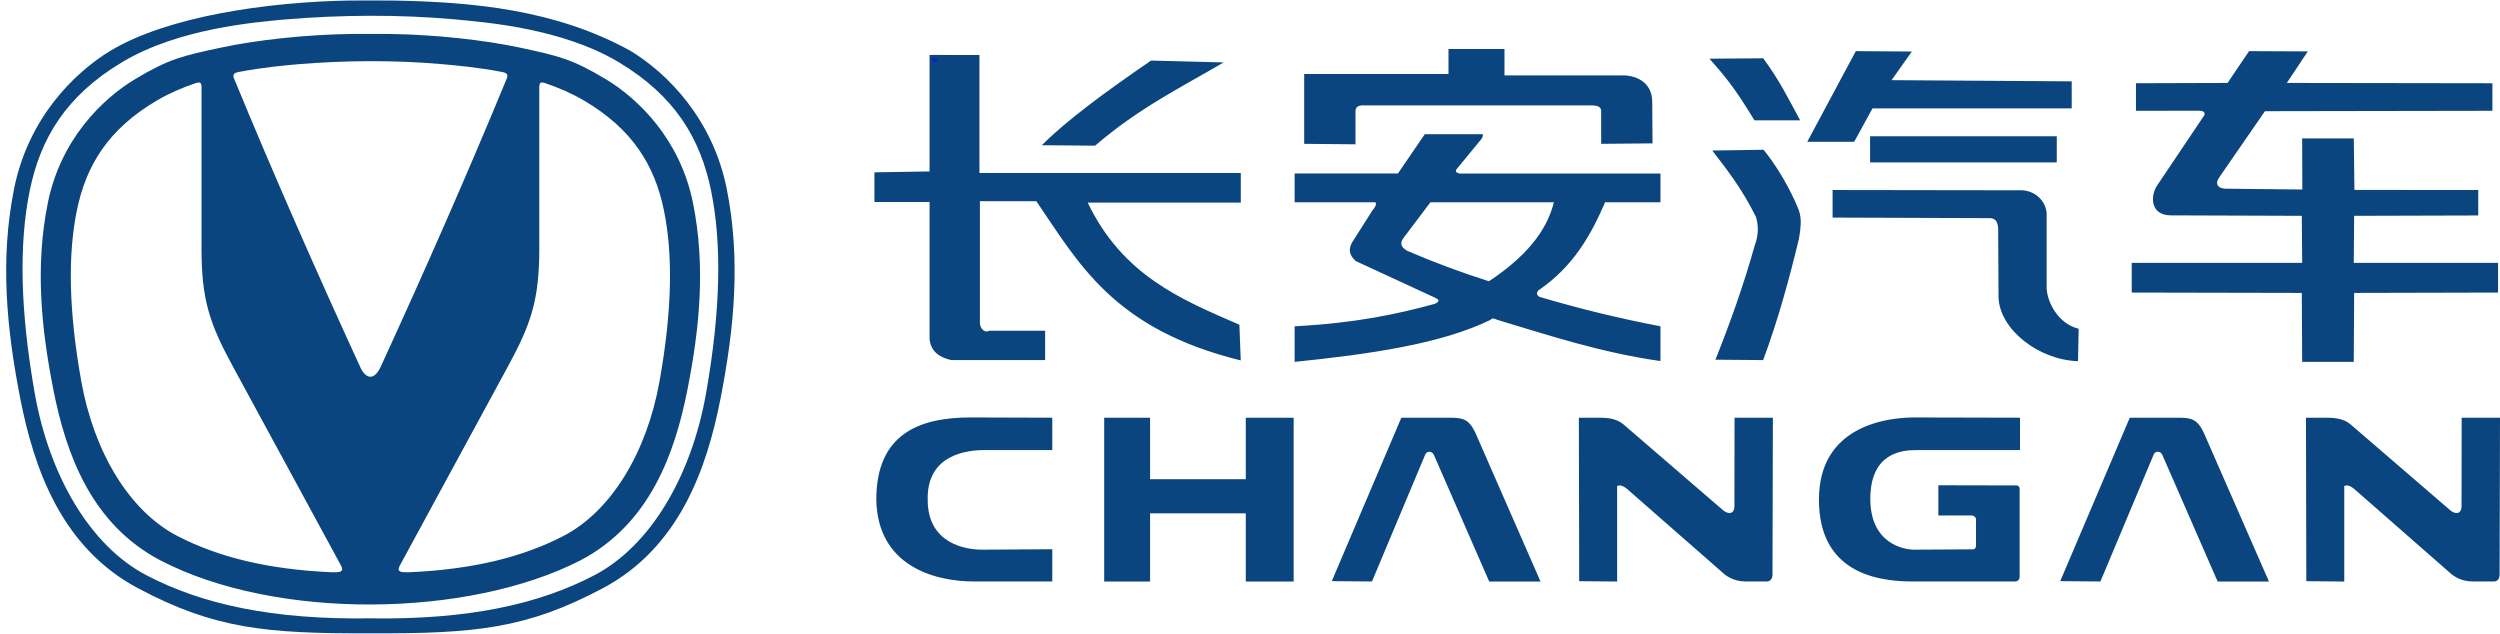
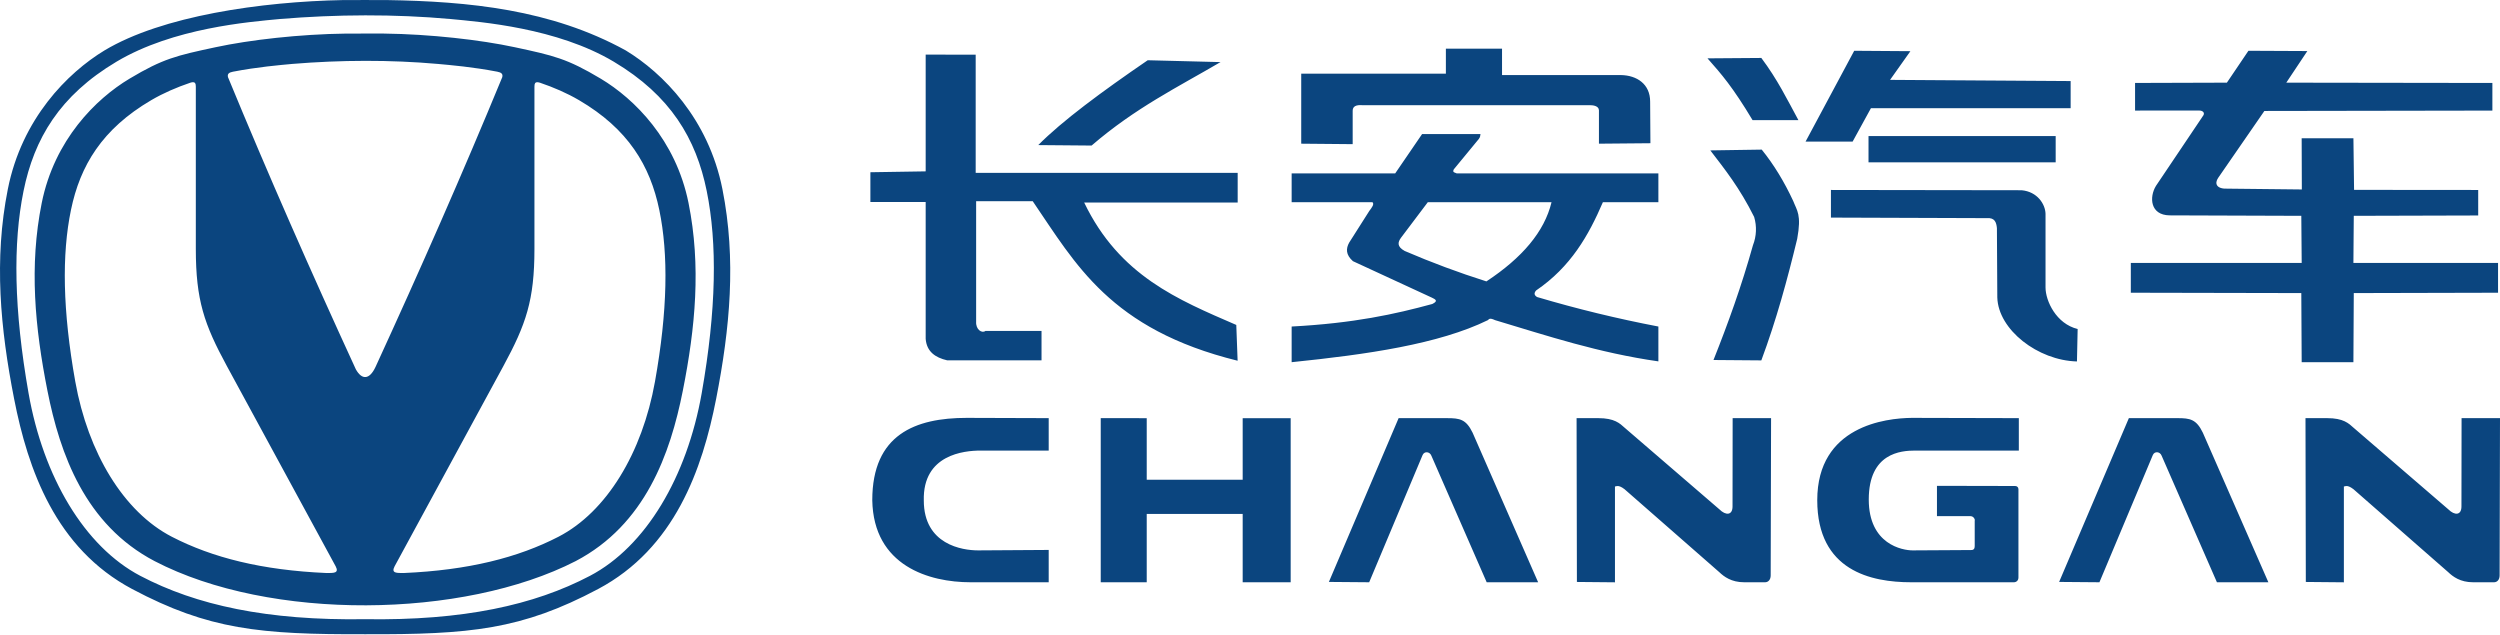
- <svg xmlns="http://www.w3.org/2000/svg" height="634" viewBox="-.4 -.007 161.729 40.97" width="2500">
-   <path d="m22.16.004c-5.31.1-11.702 1.023-15.415 3.25-2.394 1.452-5.337 4.407-6.24 8.957-.905 4.549-.487 8.979.405 13.535.89 4.554 2.675 9.652 7.618 12.279 4.944 2.626 8.259 2.937 15.034 2.918 6.775.02 10.09-.292 15.034-2.918 4.943-2.627 6.727-7.725 7.618-12.28.891-4.554 1.309-8.985.405-13.534-.903-4.55-3.846-7.505-6.24-8.956-4.825-2.655-10.132-3.163-15.416-3.251-.962.006-1.914-.011-2.805 0zm6.912 1.224c1.96.187 6.865.568 10.537 2.756 3.67 2.189 5.312 4.972 5.997 8.348.686 3.376.626 7.645-.324 13.049s-3.608 9.9-7.213 11.793c-3.606 1.893-8.183 2.895-14.507 2.798-6.324.097-10.901-.905-14.507-2.798-3.605-1.893-6.263-6.39-7.213-11.793-.95-5.404-1.01-9.673-.324-13.049.685-3.376 2.326-6.159 5.997-8.348 3.671-2.188 8.576-2.569 10.537-2.756 3.66-.304 7.405-.327 11.02 0zm-6.726.94c-3.01.037-6.23.406-8.435.88-2.52.54-3.381.732-5.554 2.032s-4.844 3.946-5.664 8.021-.44 8.044.368 12.123c.808 4.08 2.428 8.646 6.914 10.998 7.456 3.883 19.905 3.729 27.174 0 4.486-2.352 6.105-6.919 6.914-10.998s1.188-8.048.368-12.123-3.492-6.721-5.664-8.021c-2.173-1.3-3.034-1.491-5.554-2.033-2.205-.473-5.426-.842-8.435-.88-.834.007-1.66-.008-2.432 0zm5.919 1.96c.818.076 2.232.193 3.83.501.237.049.37.125.318.35-2.57 6.236-5.317 12.474-8.181 18.71-.386.826-.874.858-1.27.152-2.89-6.286-5.66-12.575-8.251-18.861-.052-.226.081-.302.318-.35 1.598-.309 3.012-.426 3.83-.503 3.125-.257 6.33-.274 9.406 0zm-15.821 1.18c.146-.005.195.092.19.275l.002-.006v10.493c0 3.311.541 4.865 2.006 7.565l7.02 12.926c.239.456-.15.426-.572.431-4.186-.18-7.39-.993-10.001-2.341-3.115-1.608-5.41-5.426-6.231-10.014-.82-4.589-.873-8.214-.28-11.08.592-2.867 2.01-5.231 5.18-7.09.79-.463 1.648-.831 2.515-1.125a.63.63 0 0 1 .17-.035zm22.236 0a.63.63 0 0 1 .17.034c.868.294 1.725.662 2.516 1.125 3.17 1.859 4.588 4.223 5.18 7.09.593 2.866.54 6.491-.28 11.08-.82 4.588-3.117 8.406-6.23 10.014-2.612 1.348-5.817 2.161-10.002 2.341-.422-.005-.811.025-.571-.431l7.019-12.926c1.464-2.7 2.006-4.254 2.006-7.565v-10.493l.002.006c-.005-.183.044-.28.19-.276zm58.625-2.167v1.616h-9.335v4.519l3.32.03v-2.151c-.004-.298.235-.396.63-.364h14.69c.171-.002.565.037.572.33v2.155l3.322-.03-.018-2.67c.009-1.17-.885-1.71-1.868-1.729h-7.69v-1.706zm26.35.137-3.14 5.865h3.036l1.184-2.16h12.887v-1.75l-11.653-.077 1.312-1.852zm25.44 0-1.39 2.058-5.926.019v1.783l4.126-.003c.256-.002.381.15.283.31l-3.061 4.555c-.443.727-.374 1.882.874 1.903l8.506.03.025 3.042h-11.027v1.922l11.002.023.024 4.46h3.338l.024-4.46 9.31-.023v-1.922h-9.334l.024-3.042 8.029-.023v-1.646l-8.01-.007-.042-3.333h-3.34l.011 3.307-4.758-.052c-.766.04-.887-.337-.643-.694l2.983-4.321 14.714-.025v-1.783l-13.299-.02 1.358-2.04zm-85.36.247v7.537l-3.568.057v1.921h3.568v8.834c.064.818.609 1.208 1.389 1.388h6.087v-1.897h-3.621c-.23.17-.628-.089-.599-.598v-7.78h3.651c2.76 4.037 4.99 8.268 13.223 10.3l-.086-2.31c-3.75-1.626-7.54-3.168-9.815-7.901h9.905v-1.915h-16.907v-7.631zm53.926.216-3.473.026c.9 1.016 1.629 1.854 2.907 3.987h2.958c-.717-1.321-1.35-2.626-2.392-4.013zm-39.597.148c-2.964 2.028-5.53 3.925-7.064 5.477l3.442.03c2.831-2.438 5.562-3.77 8.319-5.387zm17.706 4.765-1.736 2.54h-6.682v1.86h5.216c.13.123-.035.342-.206.565l-1.299 2.045c-.21.384-.228.777.244 1.196l5.094 2.354c.212.105.447.206.025.411-2.399.654-5.047 1.24-9.074 1.454v2.302c4.87-.499 9.49-1.164 12.663-2.714.077-.064.107-.168.463 0 3.373 1.012 6.675 2.109 10.54 2.662v-2.25a80.608 80.608 0 0 1 -7.827-1.904c-.207-.123-.2-.267-.064-.424 2.244-1.527 3.389-3.559 4.309-5.696h3.582v-1.86h-13.01c-.107-.06-.307-.046-.192-.264l1.62-1.968c.08-.107.09-.202.103-.309zm28.808.132v1.692h12.078v-1.692zm-6.891.872-3.318.051c.943 1.23 1.886 2.403 2.829 4.296a2.804 2.804 0 0 1 -.077 1.826c-.732 2.625-1.61 5.057-2.547 7.409l3.087.025c.972-2.615 1.683-5.23 2.315-7.845.29-1.578-.02-1.822-.257-2.444-.577-1.241-1.25-2.352-2.032-3.318zm4.466 2.605v1.784l10.067.035c.51-.038.608.275.644.643l.025 4.476c.058 2.085 2.619 4.068 5.14 4.133l.045-2.095c-1.38-.334-2.071-1.807-2.073-2.681v-4.759c-.018-.626-.533-1.427-1.543-1.518zm-26.016.792h7.985c-.46 1.908-1.899 3.591-4.202 5.111a56.534 56.534 0 0 1 -5.274-1.965c-.513-.285-.446-.57-.237-.854zm-29.75 13.921c-3.327 0-6.098 1.074-6.098 5.315.076 4.251 3.687 5.297 6.336 5.297h5.049v-2.087l-4.552.029c-1.023 0-3.508-.37-3.508-3.221-.074-2.965 2.6-3.222 3.668-3.222h4.392v-2.094zm60.98 0c-1.663.018-6.097.515-6.097 5.315 0 4.561 3.487 5.297 6.052 5.297h6.638c.16 0 .293-.116.293-.307v-5.695c0-.125-.082-.212-.213-.212l-5.045-.011v1.956h2.155c.252 0 .315.28.281.28v1.655c0 .152-.055.266-.254.254l-3.75.022c-.664 0-2.833-.387-2.833-3.284 0-3.006 2.074-3.159 2.994-3.159h6.69v-2.094zm-33.112.017-4.5 10.573 2.6.022 3.445-8.208c.11-.268.466-.235.57.04l3.569 8.17h3.32l-4.23-9.657c-.42-.87-.833-.939-1.63-.939zm12.876 0h-1.392l.021 10.575 2.456.023v-6.189c.083.017.192-.146.615.176l6.12 5.36c.297.283.774.65 1.602.65h1.355c.19 0 .357-.157.357-.443l.025-10.151h-2.48l-.007 5.702c0 .577-.44.592-.847.185l-6.095-5.252c-.338-.303-.67-.636-1.73-.636zm34.248 0-4.5 10.573 2.6.022 3.445-8.209c.11-.268.466-.235.57.04l3.568 8.17h3.32l-4.23-9.657c-.419-.87-.832-.939-1.629-.939zm12.79 0h-1.392l.021 10.575 2.456.023v-6.189c.084.017.192-.146.616.176l6.12 5.36c.296.283.774.65 1.602.65h1.355c.19 0 .357-.157.357-.443l.025-10.151h-2.48l-.008 5.702c0 .577-.439.592-.846.185l-6.096-5.252c-.338-.303-.67-.636-1.73-.636zm-79.137 0v10.597h2.968v-4.411h6.192v4.41h3.097v-10.594h-3.097v3.975h-6.192v-3.975z" fill="#0b457f" />
-   <path d="m60.048 3.711v.032h.034v-.032zm-.083.002a.103.103 0 0 0 -.032.005.067.067 0 0 0 -.023.012.052.052 0 0 0 -.014.018.05.05 0 0 0 -.005.02c0 .013.003.023.01.031a.065.065 0 0 0 .034.019.27.27 0 0 0 .037.008c.011.002.02.005.023.009.005.004.007.01.007.016 0 .01-.004.017-.012.021a.064.064 0 0 1 -.032.007.101.101 0 0 1 -.034-.007.125.125 0 0 1 -.032-.017h-.002v.034a.139.139 0 0 0 .066.015.09.09 0 0 0 .056-.015.05.05 0 0 0 .021-.042.044.044 0 0 0 -.012-.032.065.065 0 0 0 -.033-.016.404.404 0 0 0 -.036-.008.055.055 0 0 1 -.022-.01c-.005-.003-.007-.009-.007-.016a.02.02 0 0 1 .011-.02.057.057 0 0 1 .029-.006.108.108 0 0 1 .062.02v-.032a.138.138 0 0 0 -.061-.014zm.047.06v.027h.038v.147l-.001.022a.042.042 0 0 1 -.005.016.023.023 0 0 1 -.01.01.054.054 0 0 1 -.034.001.16.16 0 0 1 -.013-.004h-.002v.03a.13.13 0 0 0 .035.004.06.06 0 0 0 .044-.017c.011-.01.016-.027.016-.048v-.187zm.152.006a.196.196 0 0 0 -.06.008v.031h.002a.203.203 0 0 1 .058-.012l.02.001.015.005a.026.026 0 0 1 .01.011c.003.005.004.01.004.017v.005l-.05.004a.151.151 0 0 0 -.04.01.06.06 0 0 0 -.026.02.058.058 0 0 0 -.009.034.058.058 0 0 0 .059.058.093.093 0 0 0 .055-.017.516.516 0 0 1 .011-.008v.02h.03v-.124a.072.072 0 0 0 -.005-.03.048.048 0 0 0 -.015-.02.064.064 0 0 0 -.025-.01.151.151 0 0 0 -.034-.003zm.05.091v.051a.137.137 0 0 1 -.026.015.07.07 0 0 1 -.03.006c-.012 0-.022-.002-.028-.007-.007-.006-.01-.014-.01-.024s.003-.017.008-.022a.05.05 0 0 1 .022-.012 1.243 1.243 0 0 1 .063-.007z" fill="#00f" />
+ <svg xmlns="http://www.w3.org/2000/svg" width="473" height="120" viewBox="0 0 473 120" fill="none">
+   <path d="M64.972 0.011C49.404 0.304 30.663 3.009 19.777 9.536C12.758 13.792 4.13 22.453 1.482 35.788C-1.171 49.121 0.054 62.104 2.67 75.457C5.279 88.804 10.512 103.746 25.005 111.445C39.5 119.142 49.219 120.053 69.083 119.997C88.946 120.056 98.665 119.142 113.161 111.445C127.653 103.746 132.883 88.804 135.496 75.454C138.108 62.107 139.334 49.121 136.683 35.788C134.036 22.453 125.407 13.792 118.388 9.539C104.242 1.758 88.682 0.269 73.19 0.011C70.37 0.029 67.579 -0.021 64.966 0.011H64.972ZM85.237 3.599C90.984 4.147 105.365 5.263 116.131 11.676C126.891 18.092 131.705 26.248 133.713 36.143C135.724 46.037 135.549 58.549 132.763 74.388C129.978 90.226 122.185 103.403 111.616 108.951C101.043 114.499 87.624 117.436 69.083 117.152C50.541 117.436 37.122 114.499 26.55 108.951C15.98 103.403 8.187 90.223 5.402 74.388C2.617 58.549 2.441 46.037 4.452 36.143C6.46 26.248 11.272 18.092 22.035 11.676C32.798 5.263 47.179 4.147 52.928 3.599C63.659 2.708 74.639 2.64 85.237 3.599ZM65.517 6.354C56.693 6.462 47.252 7.543 40.787 8.933C33.399 10.515 30.874 11.078 24.503 14.888C18.132 18.698 10.301 26.453 7.897 38.397C5.493 50.34 6.607 61.972 8.976 73.927C11.345 85.885 16.095 99.267 29.247 106.161C51.107 117.541 87.606 117.09 108.918 106.161C122.071 99.267 126.817 85.882 129.189 73.927C131.561 61.972 132.672 50.34 130.268 38.397C127.864 26.453 120.03 18.698 113.662 14.888C107.291 11.078 104.767 10.518 97.378 8.93C90.913 7.543 81.47 6.462 72.648 6.351C70.203 6.371 67.781 6.33 65.517 6.354ZM82.871 12.098C85.27 12.321 89.415 12.664 94.1 13.566C94.795 13.71 95.185 13.933 95.033 14.592C87.498 32.869 79.444 51.152 71.047 69.428C69.915 71.849 68.485 71.943 67.324 69.874C58.85 51.451 50.729 33.018 43.133 14.595C42.98 13.933 43.37 13.71 44.065 13.569C48.75 12.664 52.896 12.321 55.294 12.095C64.456 11.342 73.853 11.295 82.871 12.098ZM36.486 15.556C36.914 15.542 37.058 15.826 37.043 16.362L37.049 16.345V47.098C37.049 56.802 38.635 61.357 42.93 69.27L63.512 107.154C64.213 108.491 63.072 108.403 61.835 108.418C49.562 107.89 40.168 105.507 32.513 101.557C23.38 96.844 16.652 85.654 14.245 72.207C11.841 58.757 11.685 48.133 13.424 39.733C15.159 31.33 19.317 24.402 28.611 18.953C30.927 17.596 33.443 16.518 35.985 15.656C36.145 15.599 36.313 15.565 36.483 15.553L36.486 15.556ZM101.679 15.556C101.849 15.566 102.017 15.6 102.178 15.656C104.723 16.518 107.235 17.596 109.554 18.953C118.849 24.402 123.006 31.33 124.742 39.733C126.48 48.133 126.325 58.757 123.921 72.207C121.517 85.654 114.782 96.844 105.655 101.557C97.997 105.507 88.6 107.89 76.33 108.418C75.093 108.403 73.953 108.491 74.656 107.154L95.235 69.27C99.527 61.357 101.116 56.802 101.116 47.098V16.345L101.122 16.362C101.108 15.826 101.251 15.545 101.679 15.556ZM273.561 9.205V13.941H246.192V27.186L255.926 27.274V20.97C255.914 20.096 256.615 19.809 257.773 19.903H300.843C301.344 19.897 302.499 20.011 302.52 20.87V27.186L312.259 27.098L312.207 19.273C312.233 15.844 309.612 14.261 306.73 14.205H284.184V9.205H273.561ZM350.817 9.607L341.61 26.796H350.512L353.983 20.466H391.766V15.337L357.601 15.111L361.448 9.683L350.817 9.607ZM425.404 9.607L421.328 15.639L403.954 15.694V20.92L416.051 20.911C416.802 20.905 417.168 21.351 416.881 21.82L407.906 35.17C406.607 37.3 406.81 40.686 410.469 40.747L435.407 40.835L435.481 49.751H403.151V55.384L435.407 55.451L435.478 68.523H445.264L445.335 55.451L472.631 55.384V49.751H445.264L445.335 40.835L468.875 40.768V35.943L445.39 35.923L445.267 26.154H435.475L435.507 35.847L421.557 35.694C419.311 35.812 418.957 34.707 419.672 33.66L428.418 20.996L471.558 20.923V15.697L432.566 15.639L436.548 9.66L425.404 9.607ZM175.138 10.331V32.421L164.677 32.588V38.218H175.138V64.109C175.325 66.506 176.923 67.649 179.21 68.177H197.057V62.617H186.44C185.766 63.115 184.599 62.356 184.684 60.864V38.062H195.388C203.48 49.894 210.019 62.295 234.157 68.25L233.905 61.48C222.91 56.714 211.798 52.195 205.128 38.323H234.168V32.711H184.599V10.345L175.138 10.331ZM333.243 10.964L323.06 11.04C325.699 14.018 327.836 16.474 331.583 22.725H340.256C338.154 18.854 336.298 15.029 333.243 10.964ZM217.149 11.398C208.459 17.341 200.936 22.901 196.438 27.45L206.53 27.538C214.83 20.392 222.837 16.488 230.92 11.749L217.149 11.398ZM269.061 25.363L263.971 32.807H244.38V38.259H259.673C260.054 38.619 259.57 39.261 259.069 39.915L255.26 45.908C254.645 47.034 254.592 48.186 255.976 49.414L270.911 56.313C271.532 56.621 272.221 56.917 270.984 57.517C263.951 59.434 256.187 61.152 244.38 61.779V68.526C258.659 67.063 272.204 65.114 281.507 60.571C281.732 60.384 281.82 60.079 282.864 60.571C292.753 63.538 302.435 66.753 313.766 68.373V61.779C306.029 60.302 298.37 58.44 290.818 56.199C290.212 55.838 290.232 55.416 290.631 54.956C297.21 50.48 300.567 44.525 303.264 38.262H313.766V32.81H275.622C275.309 32.635 274.722 32.675 275.06 32.037L279.809 26.269C280.044 25.955 280.073 25.677 280.111 25.363H269.061ZM353.523 25.75V30.709H388.934V25.75H353.523ZM333.319 28.306L323.591 28.455C326.356 32.06 329.121 35.498 331.885 41.046C332.41 42.805 332.331 44.689 331.66 46.398C329.513 54.091 326.939 61.219 324.192 68.112L333.243 68.186C336.093 60.522 338.177 52.857 340.03 45.193C340.88 40.568 339.972 39.853 339.277 38.03C337.585 34.393 335.612 31.137 333.319 28.306ZM346.413 35.941V41.169L375.928 41.272C377.423 41.16 377.711 42.078 377.816 43.156L377.89 56.275C378.06 62.386 385.568 68.198 392.96 68.388L393.091 62.248C389.045 61.269 387.02 56.952 387.014 54.39V40.442C386.961 38.608 385.451 36.26 382.49 35.993L346.413 35.941ZM270.137 38.262H293.548C292.199 43.854 287.98 48.786 281.228 53.241C275.981 51.58 270.821 49.657 265.765 47.482C264.261 46.647 264.458 45.812 265.071 44.979L270.137 38.262ZM182.913 79.062C173.159 79.062 165.035 82.21 165.035 94.64C165.257 107.099 175.844 110.164 183.611 110.164H198.414V104.048L185.068 104.133C182.069 104.133 174.783 103.048 174.783 94.692C174.566 86.002 182.406 85.249 185.537 85.249H198.414V79.112L182.913 79.062ZM361.7 79.062C356.824 79.115 343.824 80.572 343.824 94.64C343.824 108.007 354.047 110.164 361.568 110.164H381.03C381.499 110.164 381.889 109.824 381.889 109.265V92.573C381.889 92.207 381.648 91.952 381.264 91.952L366.473 91.92V97.653H372.791C373.53 97.653 373.715 98.473 373.615 98.473V103.324C373.615 103.769 373.454 104.103 372.87 104.068L361.876 104.133C359.929 104.133 353.57 102.999 353.57 94.508C353.57 85.698 359.65 85.249 362.348 85.249H381.962V79.112L361.7 79.062ZM264.619 79.112L251.426 110.1L259.048 110.164L269.149 86.108C269.471 85.323 270.515 85.419 270.82 86.225L281.284 110.17H291.018L278.616 81.867C277.384 79.317 276.174 79.115 273.837 79.115L264.619 79.112ZM302.37 79.112H298.289L298.35 110.106L305.551 110.173V92.034C305.794 92.084 306.114 91.606 307.354 92.55L325.297 108.259C326.168 109.089 327.567 110.164 329.994 110.164H333.967C334.524 110.164 335.014 109.704 335.014 108.866L335.087 79.115H327.816L327.795 95.827C327.795 97.518 326.505 97.562 325.312 96.369L307.442 80.976C306.451 80.088 305.478 79.112 302.37 79.112ZM402.781 79.112L389.588 110.1L397.211 110.164L407.311 86.105C407.634 85.32 408.677 85.416 408.982 86.222L419.443 110.167H429.177L416.775 81.864C415.547 79.314 414.336 79.112 411.999 79.112H402.781ZM440.28 79.112H436.199L436.261 110.106L443.461 110.173V92.034C443.708 92.084 444.024 91.606 445.267 92.55L463.21 108.259C464.078 109.089 465.48 110.164 467.907 110.164H471.88C472.437 110.164 472.927 109.704 472.927 108.866L473 79.115H465.729L465.706 95.827C465.706 97.518 464.418 97.562 463.225 96.369L445.352 80.976C444.361 80.088 443.388 79.112 440.28 79.112ZM208.259 79.112V110.17H216.961V97.242H235.115V110.167H244.196V79.118H235.115V90.768H216.961V79.118L208.259 79.112Z" fill="#0B457F" />
</svg>
